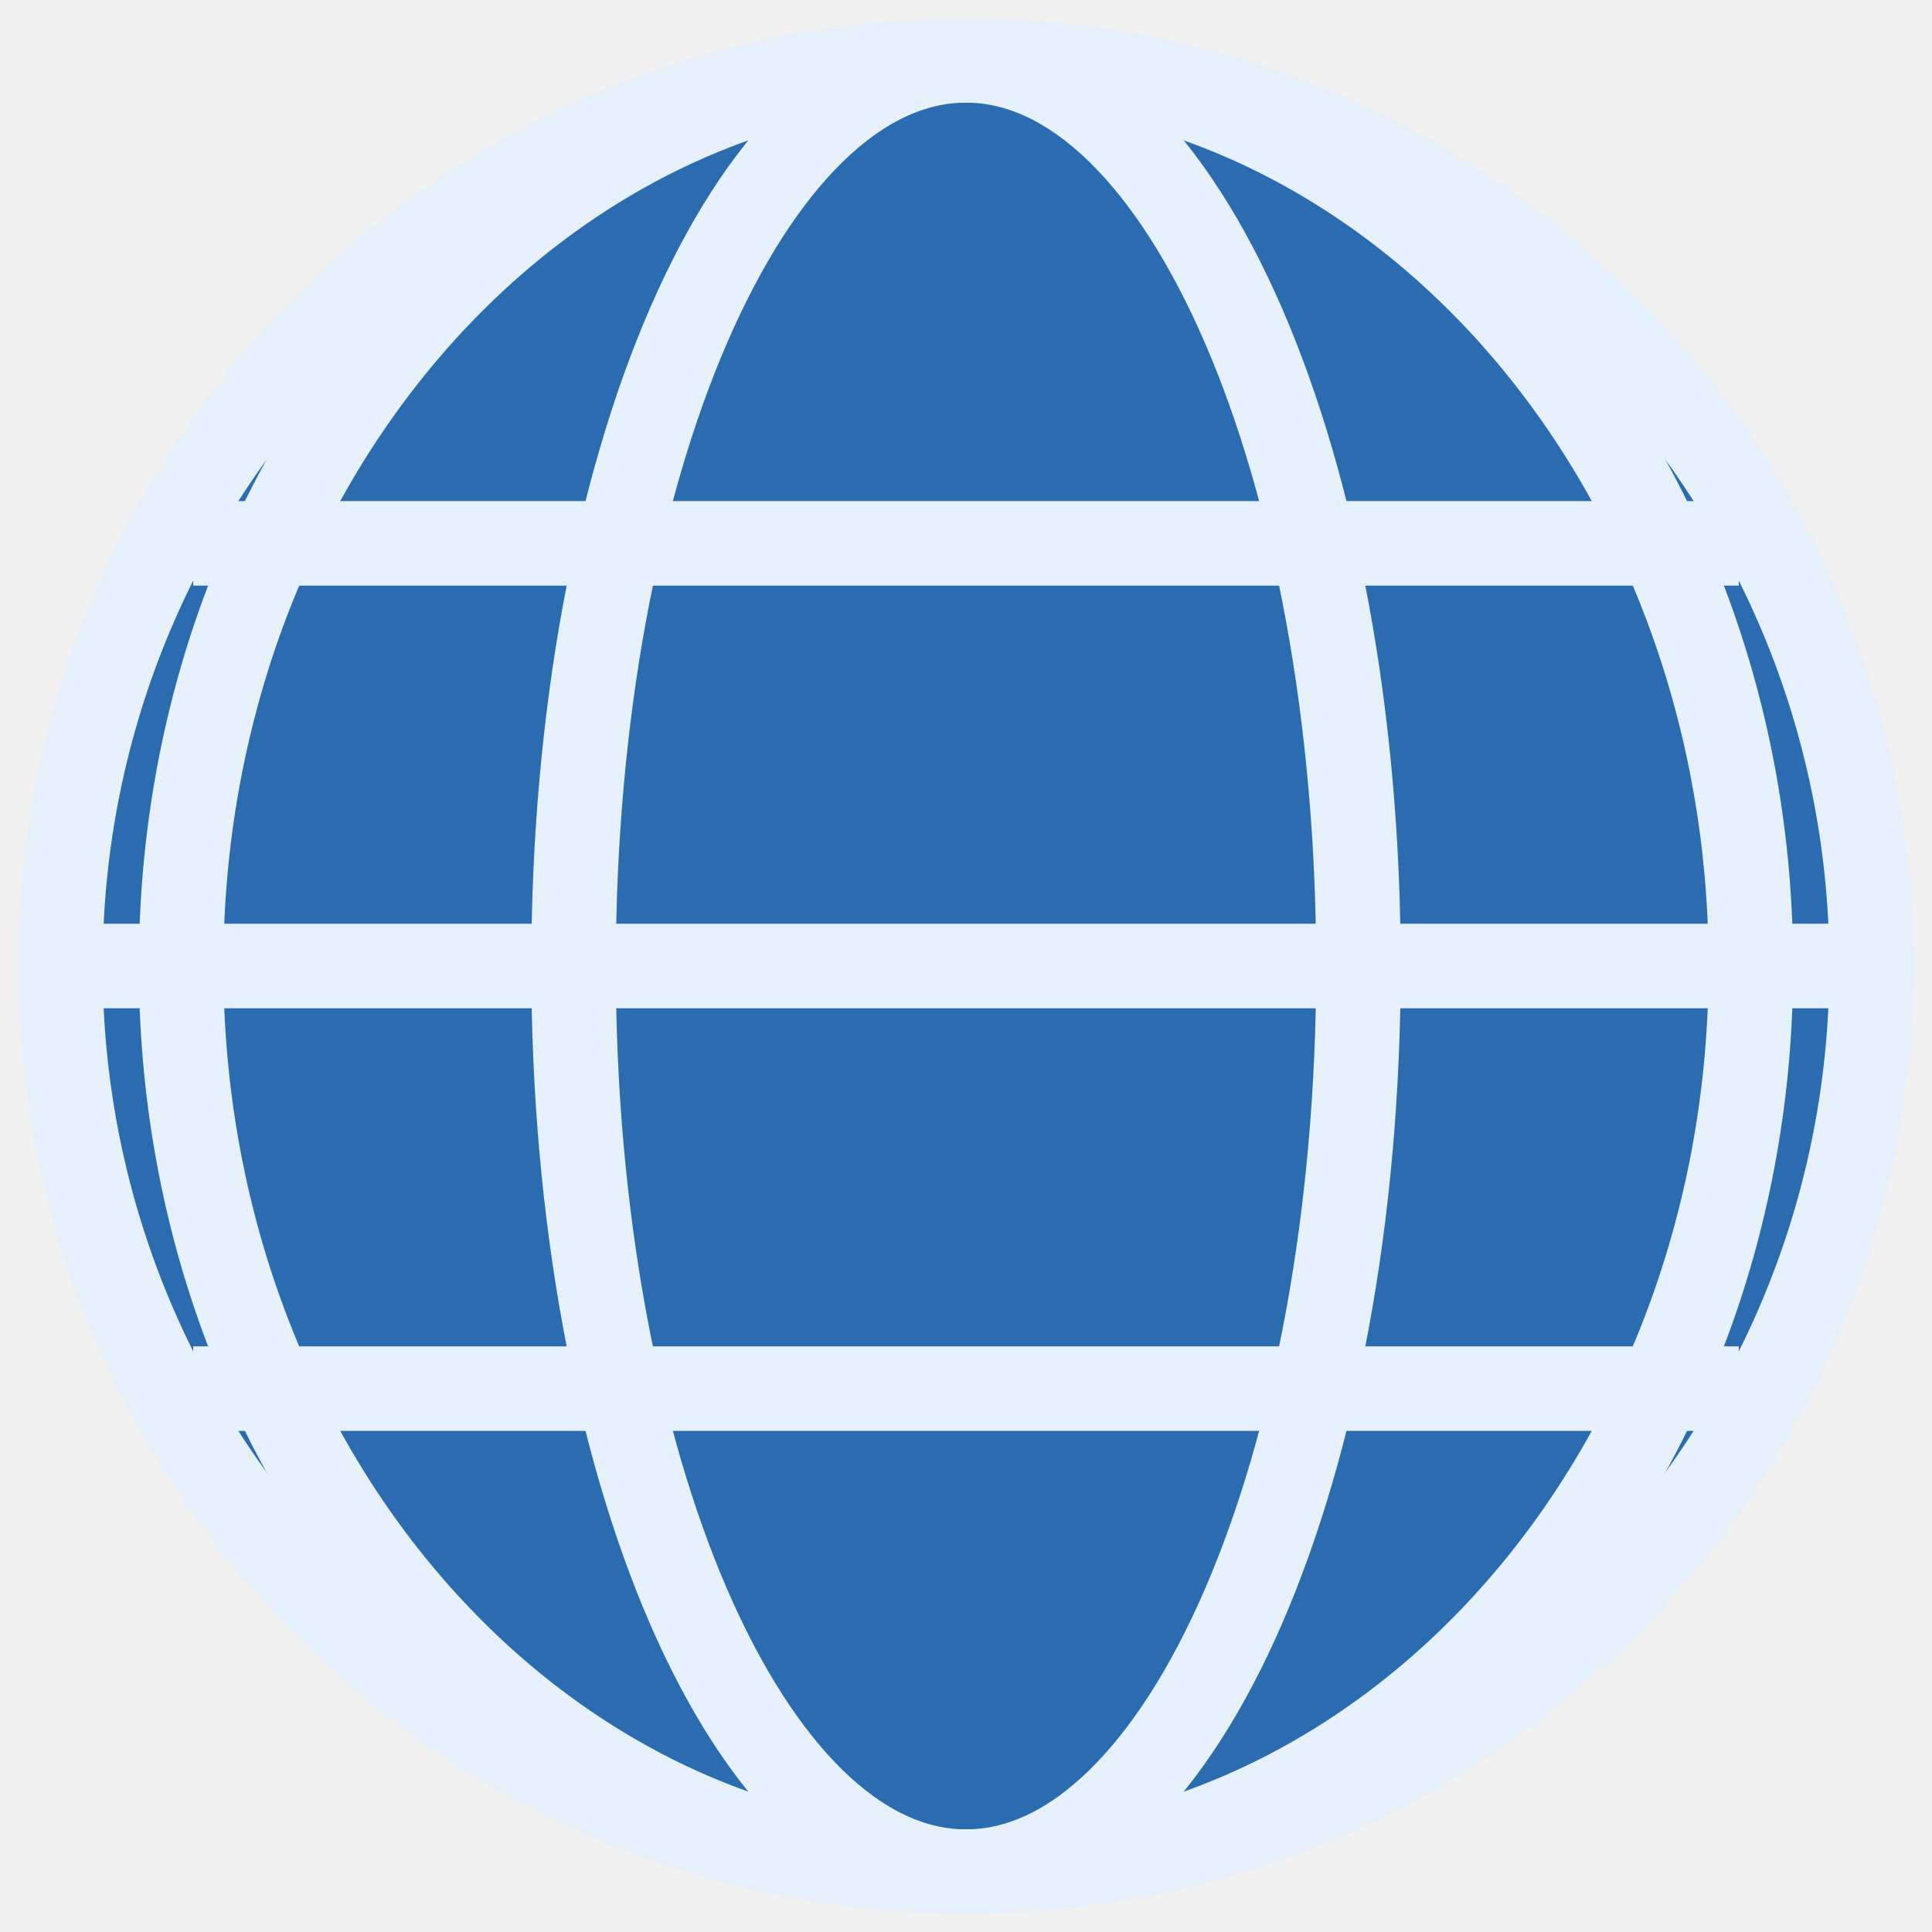
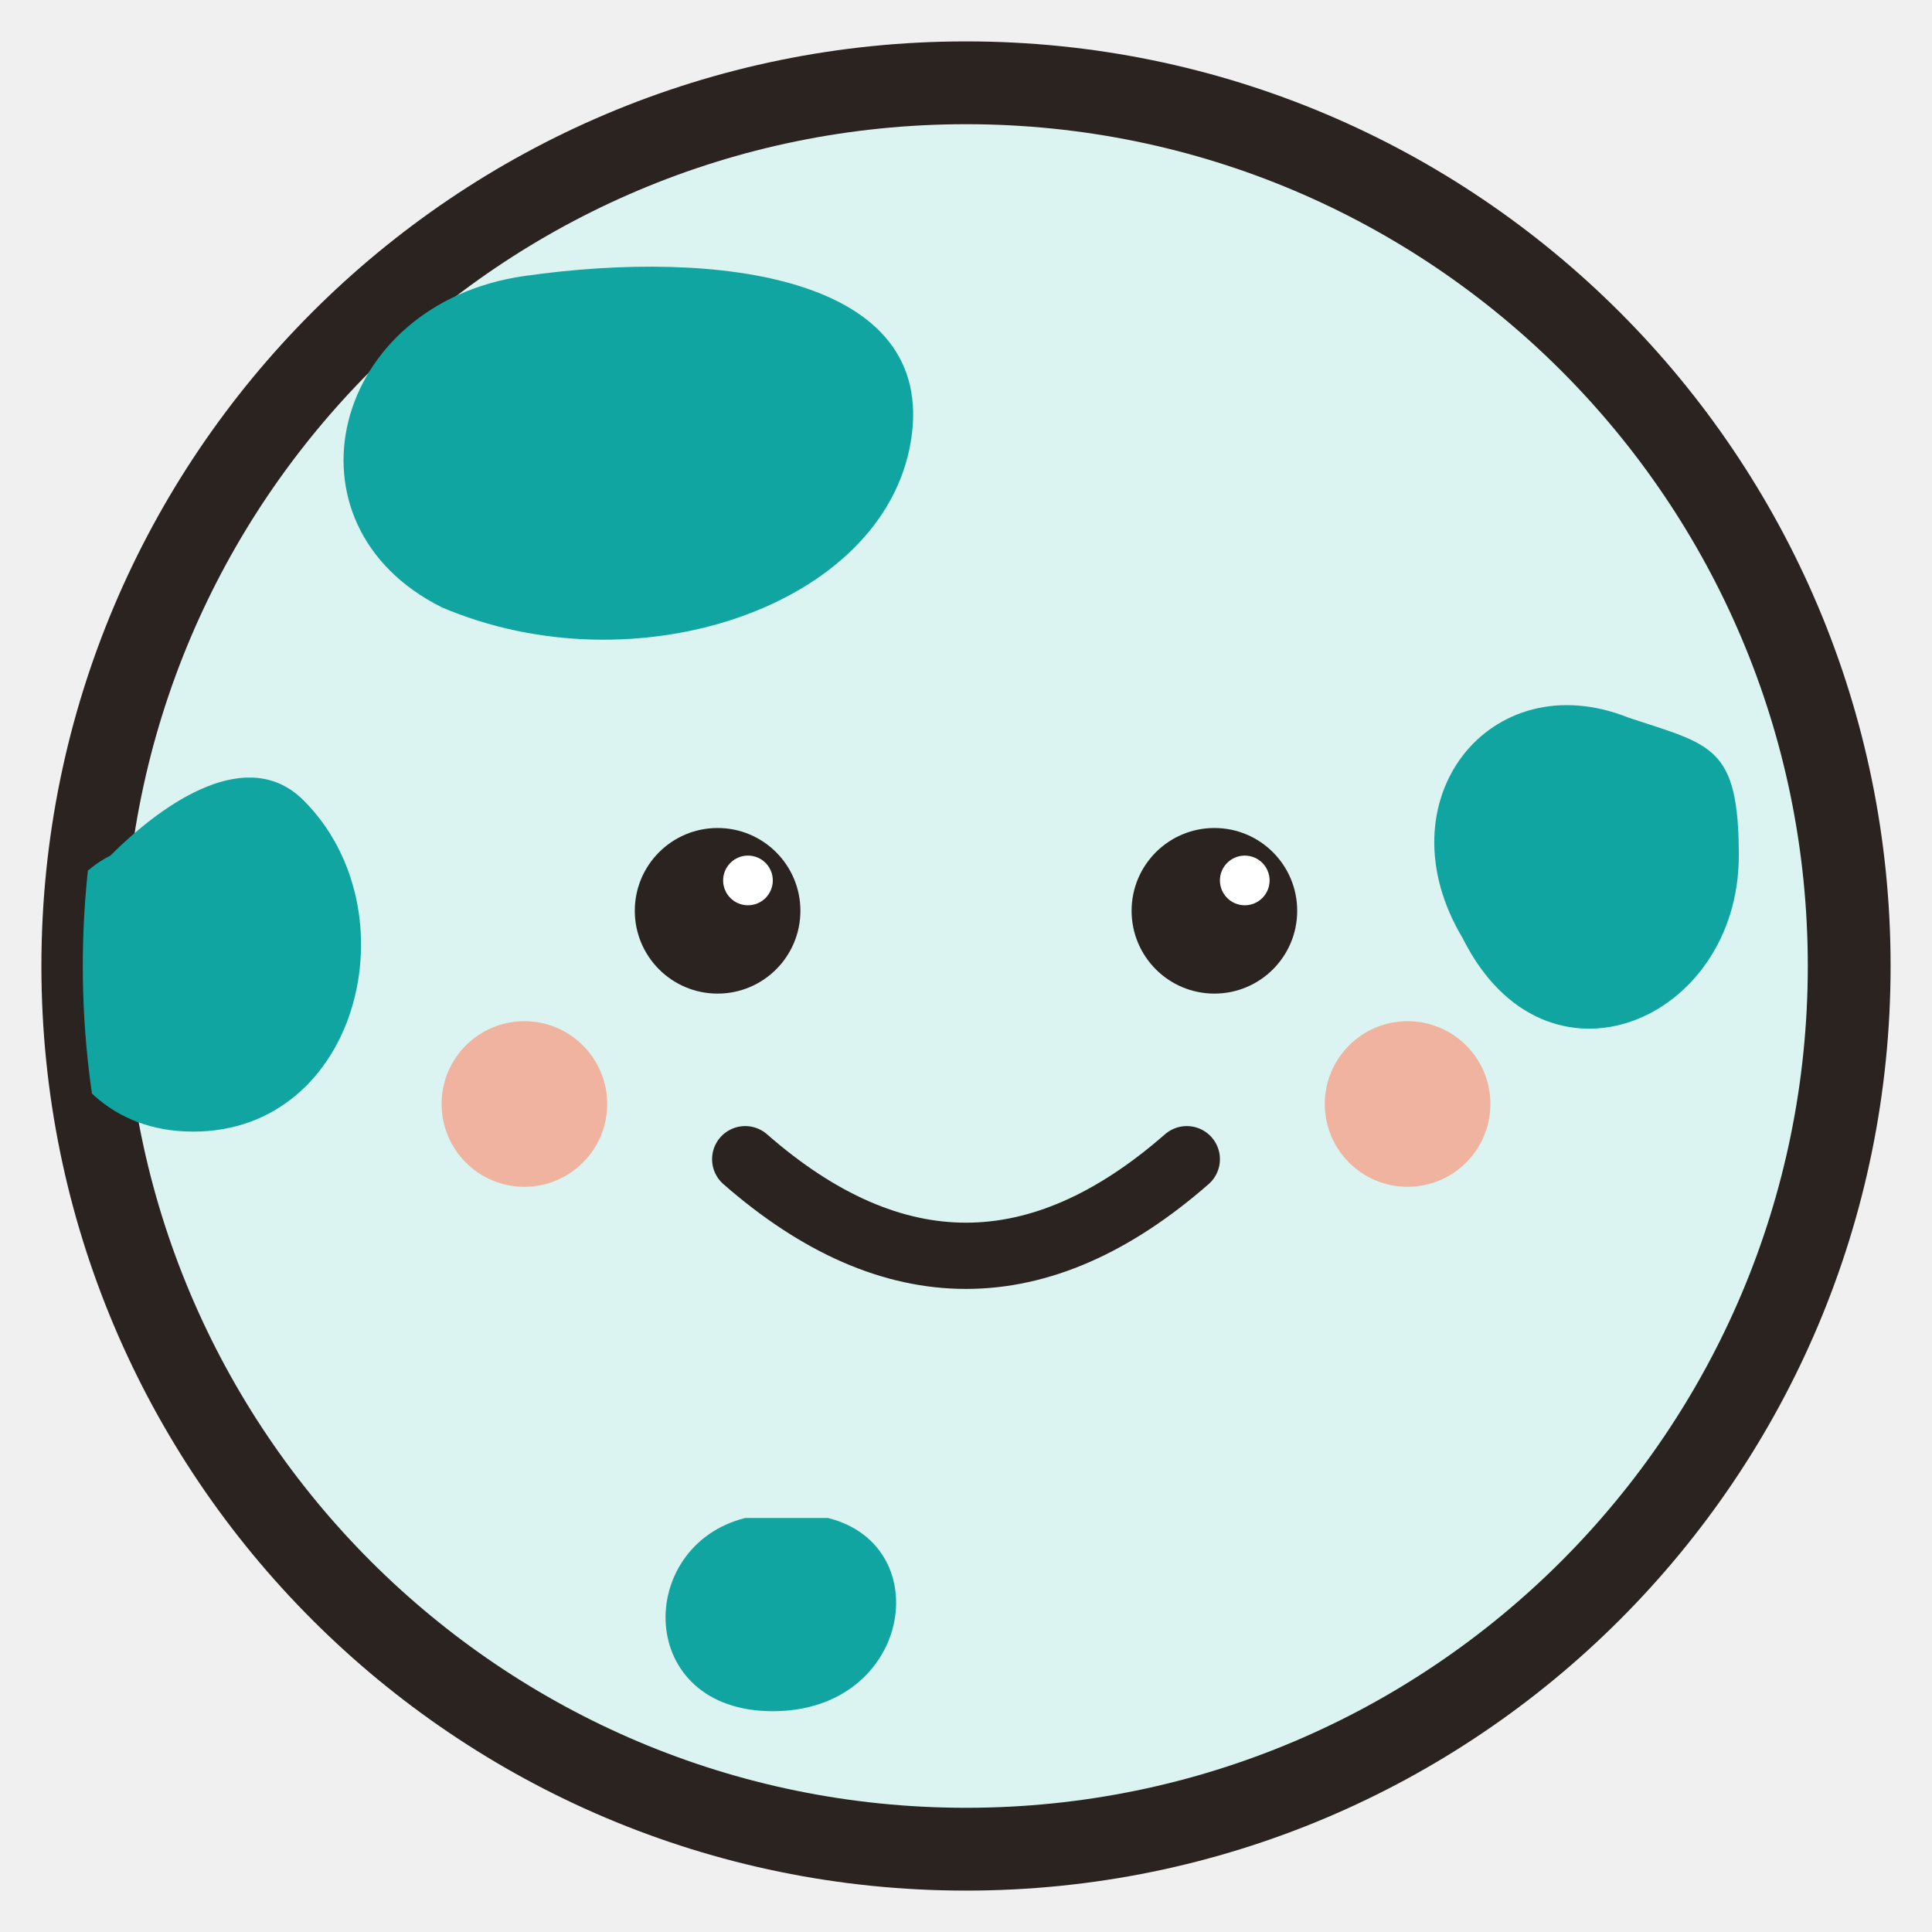
- <svg xmlns="http://www.w3.org/2000/svg" viewBox="0 0 32 32">
-   <circle cx="16" cy="16" r="15" fill="#2b6cb0" />
-   <g fill="none" stroke="#e6f0fa" stroke-width="1.4">
-     <circle cx="16" cy="16" r="15" />
-     <ellipse cx="16" cy="16" rx="6.5" ry="15" />
-     <ellipse cx="16" cy="16" rx="13" ry="15" />
-     <line x1="1" y1="16" x2="31" y2="16" />
-     <line x1="3.2" y1="9" x2="28.8" y2="9" />
-     <line x1="3.2" y1="23" x2="28.8" y2="23" />
+ <svg xmlns="http://www.w3.org/2000/svg" viewBox="25 21 70 70">
+   <circle cx="60" cy="56" r="32" fill="#dbf3f1" stroke="#2a2320" stroke-width="3" />
+   <clipPath id="orbi-globe">
+     <circle cx="60" cy="56" r="32" />
+   </clipPath>
+   <g clip-path="url(#orbi-globe)">
+     <path d="M44 31 C37 32 35 40 41 43 C48 46 57 43 58 37 C59 31 51 30 44 31 Z" fill="#10a5a0" />
+     <path d="M29 52 C25 54 26 62 32 62 C38 62 40 54 36 50 C34 48 31 50 29 52 Z" fill="#10a5a0" />
+     <path d="M84 47 C79 45 75 50 78 55 C81 61 88 58 88 52 C88 48 87 48 84 47 Z" fill="#10a5a0" />
+     <path d="M52 76 C48 77 48 83 53 83 C58 83 59 77 55 76 Z" fill="#10a5a0" />
  </g>
+   <circle cx="44" cy="61" r="3" fill="#f2a891" opacity="0.85" />
+   <circle cx="76" cy="61" r="3" fill="#f2a891" opacity="0.85" />
+   <circle cx="51" cy="54" r="3" fill="#2a2320" />
+   <circle cx="69" cy="54" r="3" fill="#2a2320" />
+   <circle cx="52.1" cy="52.9" r="0.9" fill="#fff" />
+   <circle cx="70.1" cy="52.9" r="0.9" fill="#fff" />
+   <path d="M52 63 Q60 70 68 63" fill="none" stroke="#2a2320" stroke-width="2.4" stroke-linecap="round" />
</svg>
